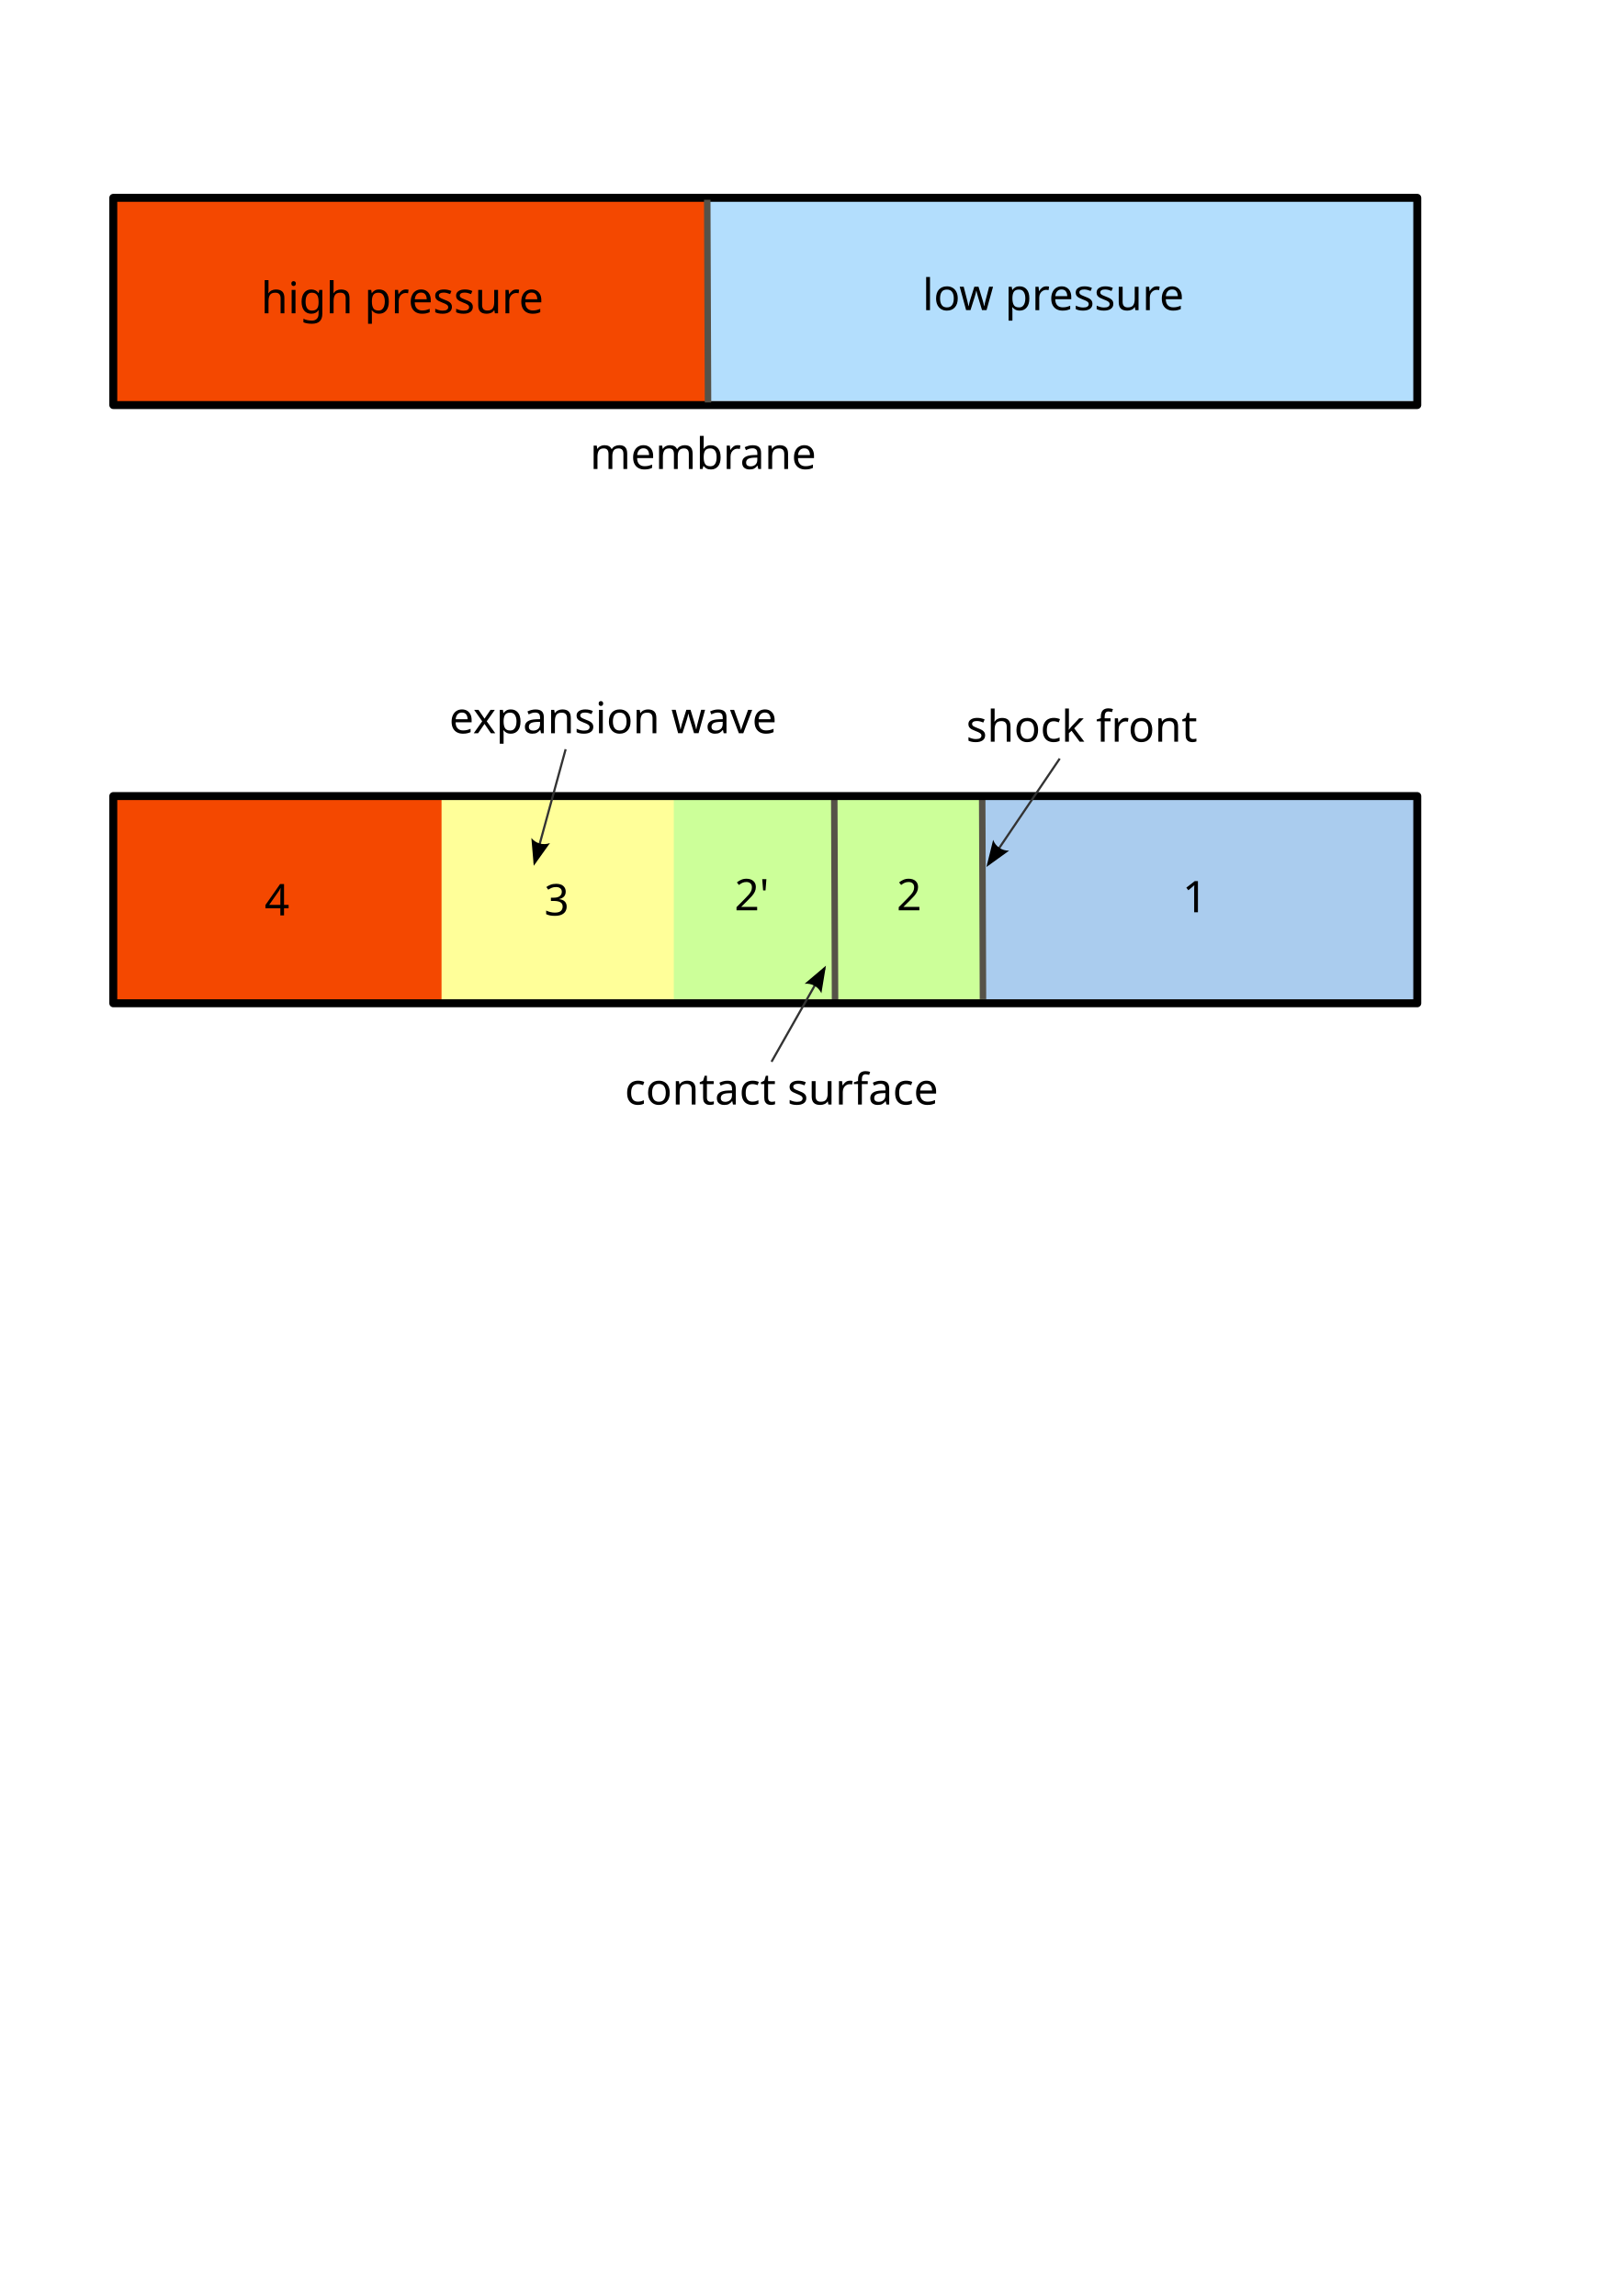
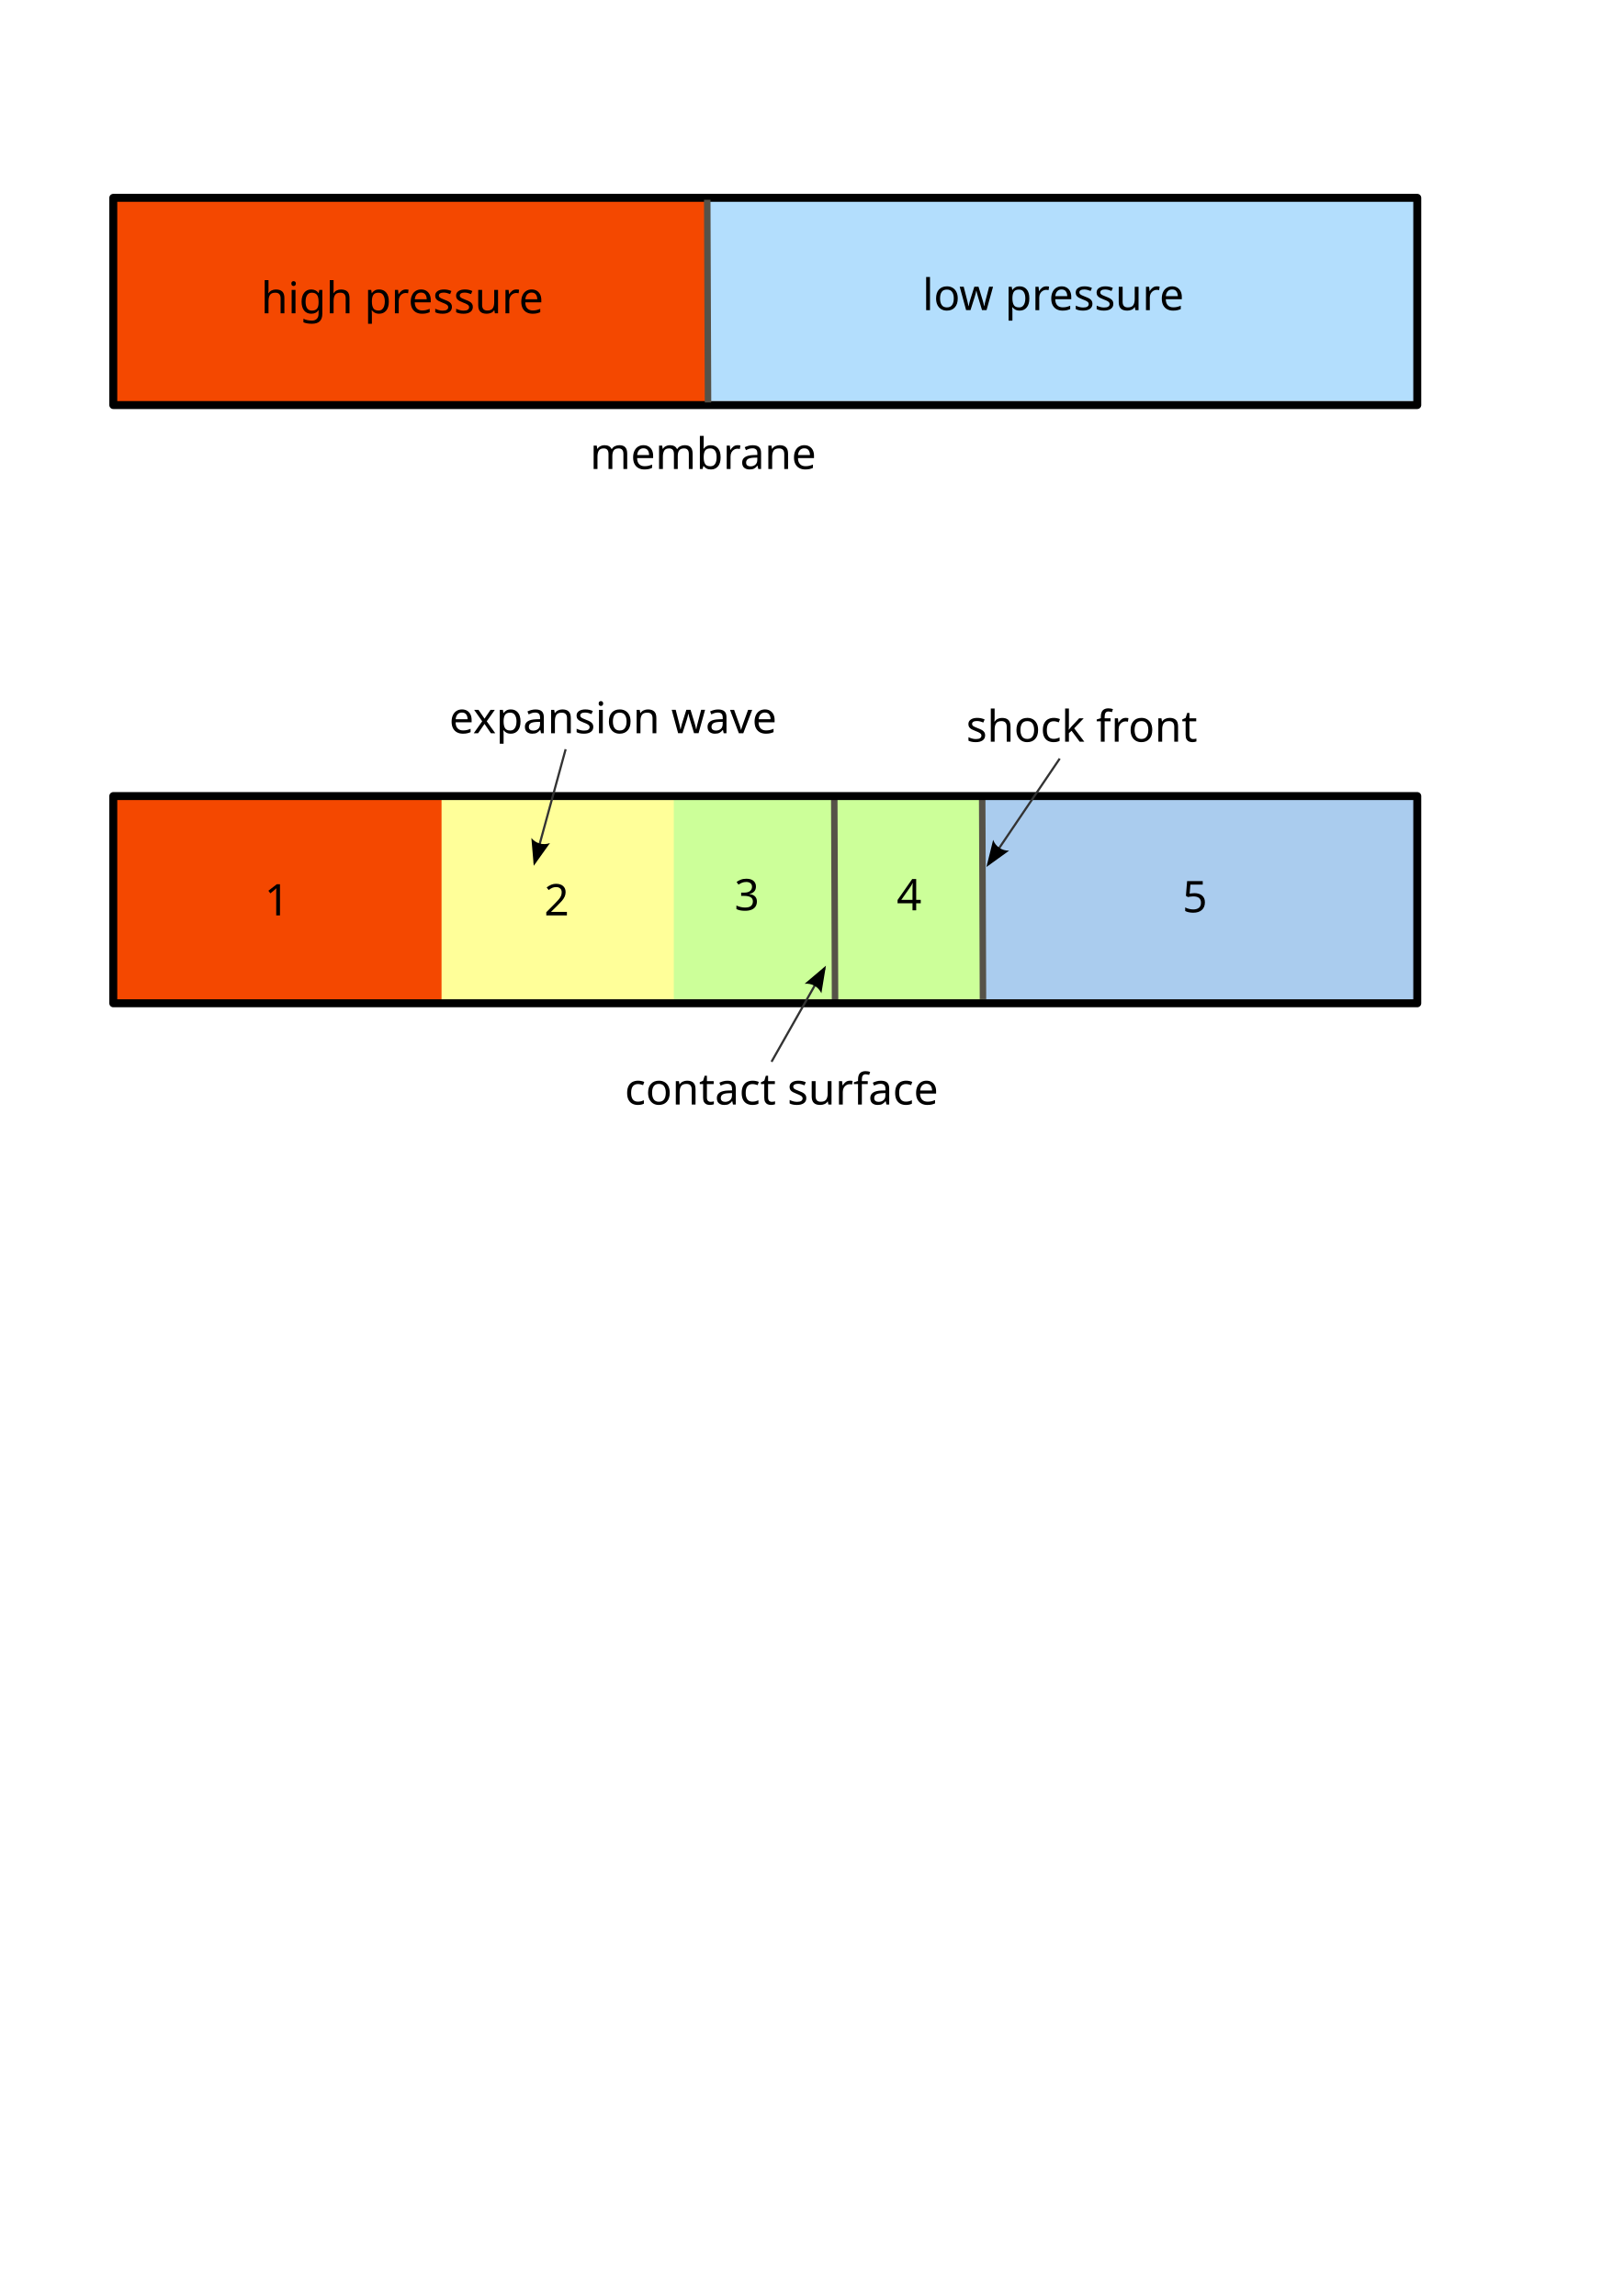
<svg xmlns="http://www.w3.org/2000/svg" width="744.094" height="1052.362" id="svg2" version="1.1">
  <defs id="defs4">
    <marker orient="auto" refY="0.0" refX="0.0" id="Arrow2Lend" style="overflow:visible;">
      <path id="path4184" style="fill-rule:evenodd;stroke-width:0.625;stroke-linejoin:round;" d="M 8.719,4.034 L -2.207,0.016 L 8.719,-4.002 C 6.973,-1.63 6.983,1.616 8.719,4.034 z " transform="scale(1.1) rotate(180) translate(1,0)" />
    </marker>
    <marker orient="auto" refY="0" refX="0" id="Arrow2Lend-9" style="overflow:visible">
      <path id="path4184-0" style="fill-rule:evenodd;stroke-width:0.625;stroke-linejoin:round" d="M 8.719,4.034 -2.207,0.016 8.719,-4.002 c -1.745,2.372 -1.735,5.617 -6e-7,8.035 z" transform="matrix(-1.1,0,0,-1.1,-1.1,0)" />
    </marker>
    <marker orient="auto" refY="0" refX="0" id="Arrow2Lend-8" style="overflow:visible">
      <path id="path4184-4" style="fill-rule:evenodd;stroke-width:0.625;stroke-linejoin:round" d="M 8.719,4.034 -2.207,0.016 8.719,-4.002 c -1.745,2.372 -1.735,5.617 -6e-7,8.035 z" transform="matrix(-1.1,0,0,-1.1,-1.1,0)" />
    </marker>
  </defs>
  <g id="layer1" style="display:inline">
    <rect style="fill:#aaccee;fill-opacity:1;stroke:none" id="rect3773-7-7" width="201.021" height="94.286" x="447.907" y="363.704" />
    <rect style="fill:#f44800;fill-opacity:1;stroke:none" id="rect3773-0" width="150.714" height="94.286" x="52.143" y="365.132" />
    <rect style="fill:#b3defd;fill-opacity:1;stroke:none" id="rect3773-7" width="324.593" height="94.286" x="324.336" y="89.505" />
    <rect style="fill:#f44800;fill-opacity:1;stroke:none" id="rect3773" width="272.143" height="94.286" x="52.143" y="90.934" />
    <rect style="fill:none;stroke:#000000;stroke-width:3.647;stroke-miterlimit:4;stroke-opacity:1;stroke-dasharray:none;stroke-linejoin:round;stroke-linecap:round" id="rect2985" width="597.576" height="94.975" x="51.915" y="90.676" />
    <path style="fill:#6600cc;stroke:#565248;stroke-width:2.972;stroke-linecap:butt;stroke-linejoin:miter;stroke-miterlimit:4;stroke-opacity:1;stroke-dasharray:none;stroke-dashoffset:0" d="m 324.107,91.567 0.357,92.898" id="path3795" />
    <text xml:space="preserve" style="font-size:40px;font-style:normal;font-weight:normal;line-height:125%;letter-spacing:0px;word-spacing:0px;fill:#000000;fill-opacity:1;stroke:none;font-family:Sans" x="119.596" y="143.594" id="text3816">
      <tspan id="tspan3818" x="119.596" y="143.594" style="font-size:20px">high pressure</tspan>
    </text>
    <text xml:space="preserve" style="font-size:40px;font-style:normal;font-weight:normal;line-height:125%;letter-spacing:0px;word-spacing:0px;fill:#000000;fill-opacity:1;stroke:none;font-family:Sans" x="422.726" y="142.165" id="text3816-5">
      <tspan id="tspan3818-6" x="422.726" y="142.165" style="font-size:20px">low pressure</tspan>
    </text>
    <text xml:space="preserve" style="font-size:40px;font-style:normal;font-weight:normal;line-height:125%;letter-spacing:0px;word-spacing:0px;fill:#000000;fill-opacity:1;stroke:none;font-family:Sans" x="270.347" y="214.973" id="text3816-5-8">
      <tspan id="tspan3818-6-5" x="270.347" y="214.973" style="font-size:20px">membrane</tspan>
    </text>
    <rect style="fill:#ffff99;fill-opacity:1;stroke:none" id="rect3773-7-7-6" width="106.736" height="94.286" x="202.346" y="365.934" />
    <rect style="fill:#ccff99;fill-opacity:1;stroke:none" id="rect3773-7-7-6-3" width="141.736" height="94.286" x="308.775" y="365.934" />
    <path style="fill:#6600cc;stroke:#565248;stroke-width:2.972;stroke-linecap:butt;stroke-linejoin:miter;stroke-miterlimit:4;stroke-opacity:1;stroke-dasharray:none;stroke-dashoffset:0;display:inline" d="m 450.107,365.056 0.357,92.898" id="path3795-1-1" />
    <text xml:space="preserve" style="font-size:20px;font-style:normal;font-weight:normal;line-height:125%;letter-spacing:0px;word-spacing:0px;fill:#000000;fill-opacity:1;stroke:none;font-family:Sans" x="121.211" y="419.565" id="text4074">
-       <tspan id="tspan4076" x="121.211" y="419.565">4</tspan>
+       <tspan id="tspan4076" x="121.211" y="419.565">1</tspan>
    </text>
    <text xml:space="preserve" style="font-size:20px;font-style:normal;font-weight:normal;line-height:125%;letter-spacing:0px;word-spacing:0px;fill:#000000;fill-opacity:1;stroke:none;font-family:Sans" x="249.391" y="419.574" id="text4078">
-       <tspan id="tspan4080" x="249.391" y="419.574">3</tspan>
+       <tspan id="tspan4080" x="249.391" y="419.574">2</tspan>
    </text>
    <text xml:space="preserve" style="font-size:20px;font-style:normal;font-weight:normal;line-height:125%;letter-spacing:0px;word-spacing:0px;fill:#000000;fill-opacity:1;stroke:none;font-family:Sans" x="336.571" y="417.25" id="text4082">
-       <tspan id="tspan4084" x="336.571" y="417.25">2'</tspan>
+       <tspan id="tspan4084" x="336.571" y="417.25">3</tspan>
    </text>
    <text xml:space="preserve" style="font-size:20px;font-style:normal;font-weight:normal;line-height:125%;letter-spacing:0px;word-spacing:0px;fill:#000000;fill-opacity:1;stroke:none;font-family:Sans" x="541.88" y="418.137" id="text4086">
-       <tspan id="tspan4088" x="541.88" y="418.137">1</tspan>
+       <tspan id="tspan4088" x="541.88" y="418.137">5</tspan>
    </text>
    <text xml:space="preserve" style="font-size:20px;font-style:normal;font-weight:normal;line-height:125%;letter-spacing:0px;word-spacing:0px;fill:#000000;fill-opacity:1;stroke:none;display:inline;font-family:Sans" x="410.906" y="417.25" id="text4082-6">
-       <tspan id="tspan4084-6" x="410.906" y="417.25">2</tspan>
+       <tspan id="tspan4084-6" x="410.906" y="417.25">4</tspan>
    </text>
    <path style="fill:#6600cc;stroke:#565248;stroke-width:2.972;stroke-linecap:butt;stroke-linejoin:miter;stroke-miterlimit:4;stroke-opacity:1;stroke-dasharray:none;stroke-dashoffset:0;display:inline" d="m 382.321,366.27 0.357,92.898" id="path3795-1" />
    <rect style="fill:none;stroke:#000000;stroke-width:3.647;stroke-linecap:round;stroke-linejoin:round;stroke-miterlimit:4;stroke-opacity:1;stroke-dasharray:none" id="rect2985-9" width="597.576" height="94.975" x="51.915" y="364.875" />
    <text xml:space="preserve" style="font-size:40px;font-style:normal;font-weight:normal;line-height:125%;letter-spacing:0px;word-spacing:0px;fill:#000000;fill-opacity:1;stroke:none;display:inline;font-family:Sans" x="286.306" y="506.247" id="text3816-5-8-9">
      <tspan id="tspan3818-6-5-6" x="286.306" y="506.247" style="font-size:20px">contact surface</tspan>
    </text>
    <path style="fill:none;stroke:#333333;stroke-width:1px;stroke-linecap:butt;stroke-linejoin:miter;stroke-opacity:1;marker-end:url(#Arrow2Lend)" d="m 353.571,486.648 24.286,-42.857" id="path4157" />
    <path style="fill:none;stroke:#333333;stroke-width:1px;stroke-linecap:butt;stroke-linejoin:miter;stroke-opacity:1;marker-end:url(#Arrow2Lend);display:inline" d="m 485.645,347.694 -32.857,48.571" id="path4157-8" />
    <text xml:space="preserve" style="font-size:40px;font-style:normal;font-weight:normal;line-height:125%;letter-spacing:0px;word-spacing:0px;fill:#000000;fill-opacity:1;stroke:none;display:inline;font-family:Sans" x="442.772" y="339.961" id="text3816-5-8-9-2">
      <tspan id="tspan3818-6-5-6-4" x="442.772" y="339.961" style="font-size:20px">shock front</tspan>
    </text>
    <text xml:space="preserve" style="font-size:40px;font-style:normal;font-weight:normal;line-height:125%;letter-spacing:0px;word-spacing:0px;fill:#000000;fill-opacity:1;stroke:none;display:inline;font-family:Sans" x="205.868" y="336.084" id="text3816-5-8-9-2-9">
      <tspan x="205.868" y="336.084" style="font-size:20px" id="tspan4707">expansion wave</tspan>
    </text>
    <path style="fill:none;stroke:#333333;stroke-width:1px;stroke-linecap:butt;stroke-linejoin:miter;stroke-opacity:1;marker-end:url(#Arrow2Lend);display:inline" d="m 259.216,343.409 -14.286,52.143" id="path4157-6" />
  </g>
</svg>
